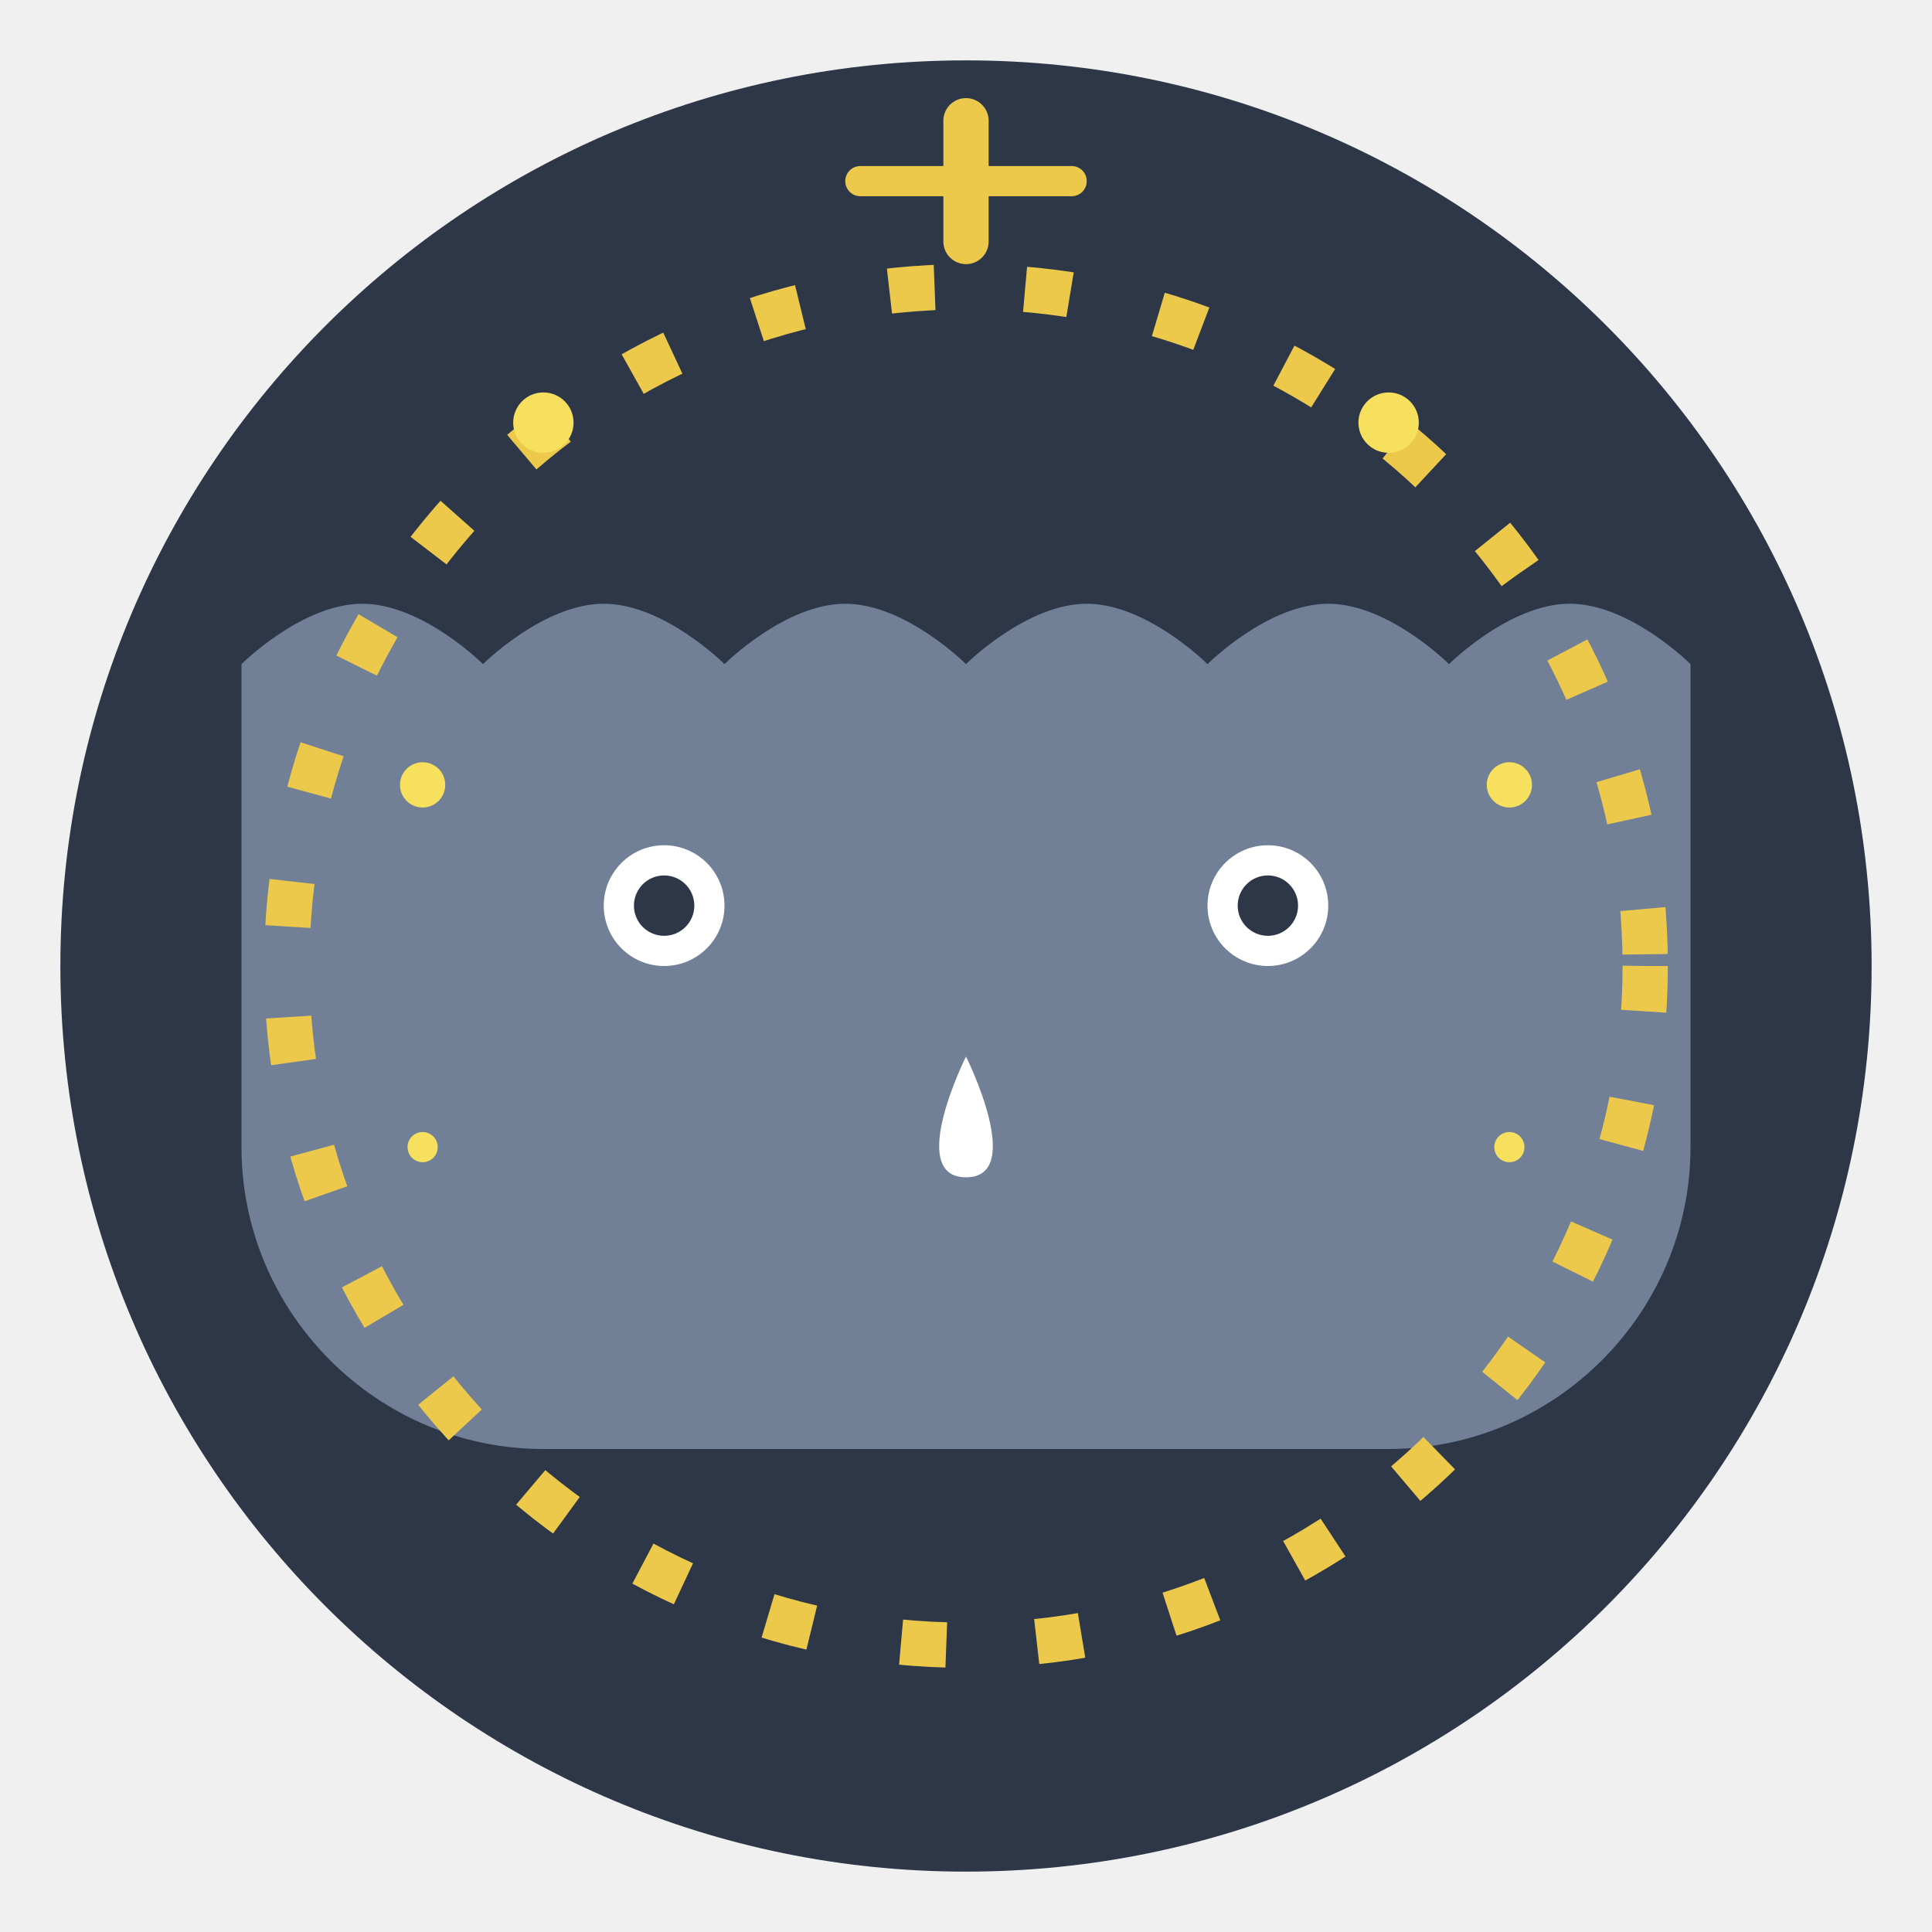
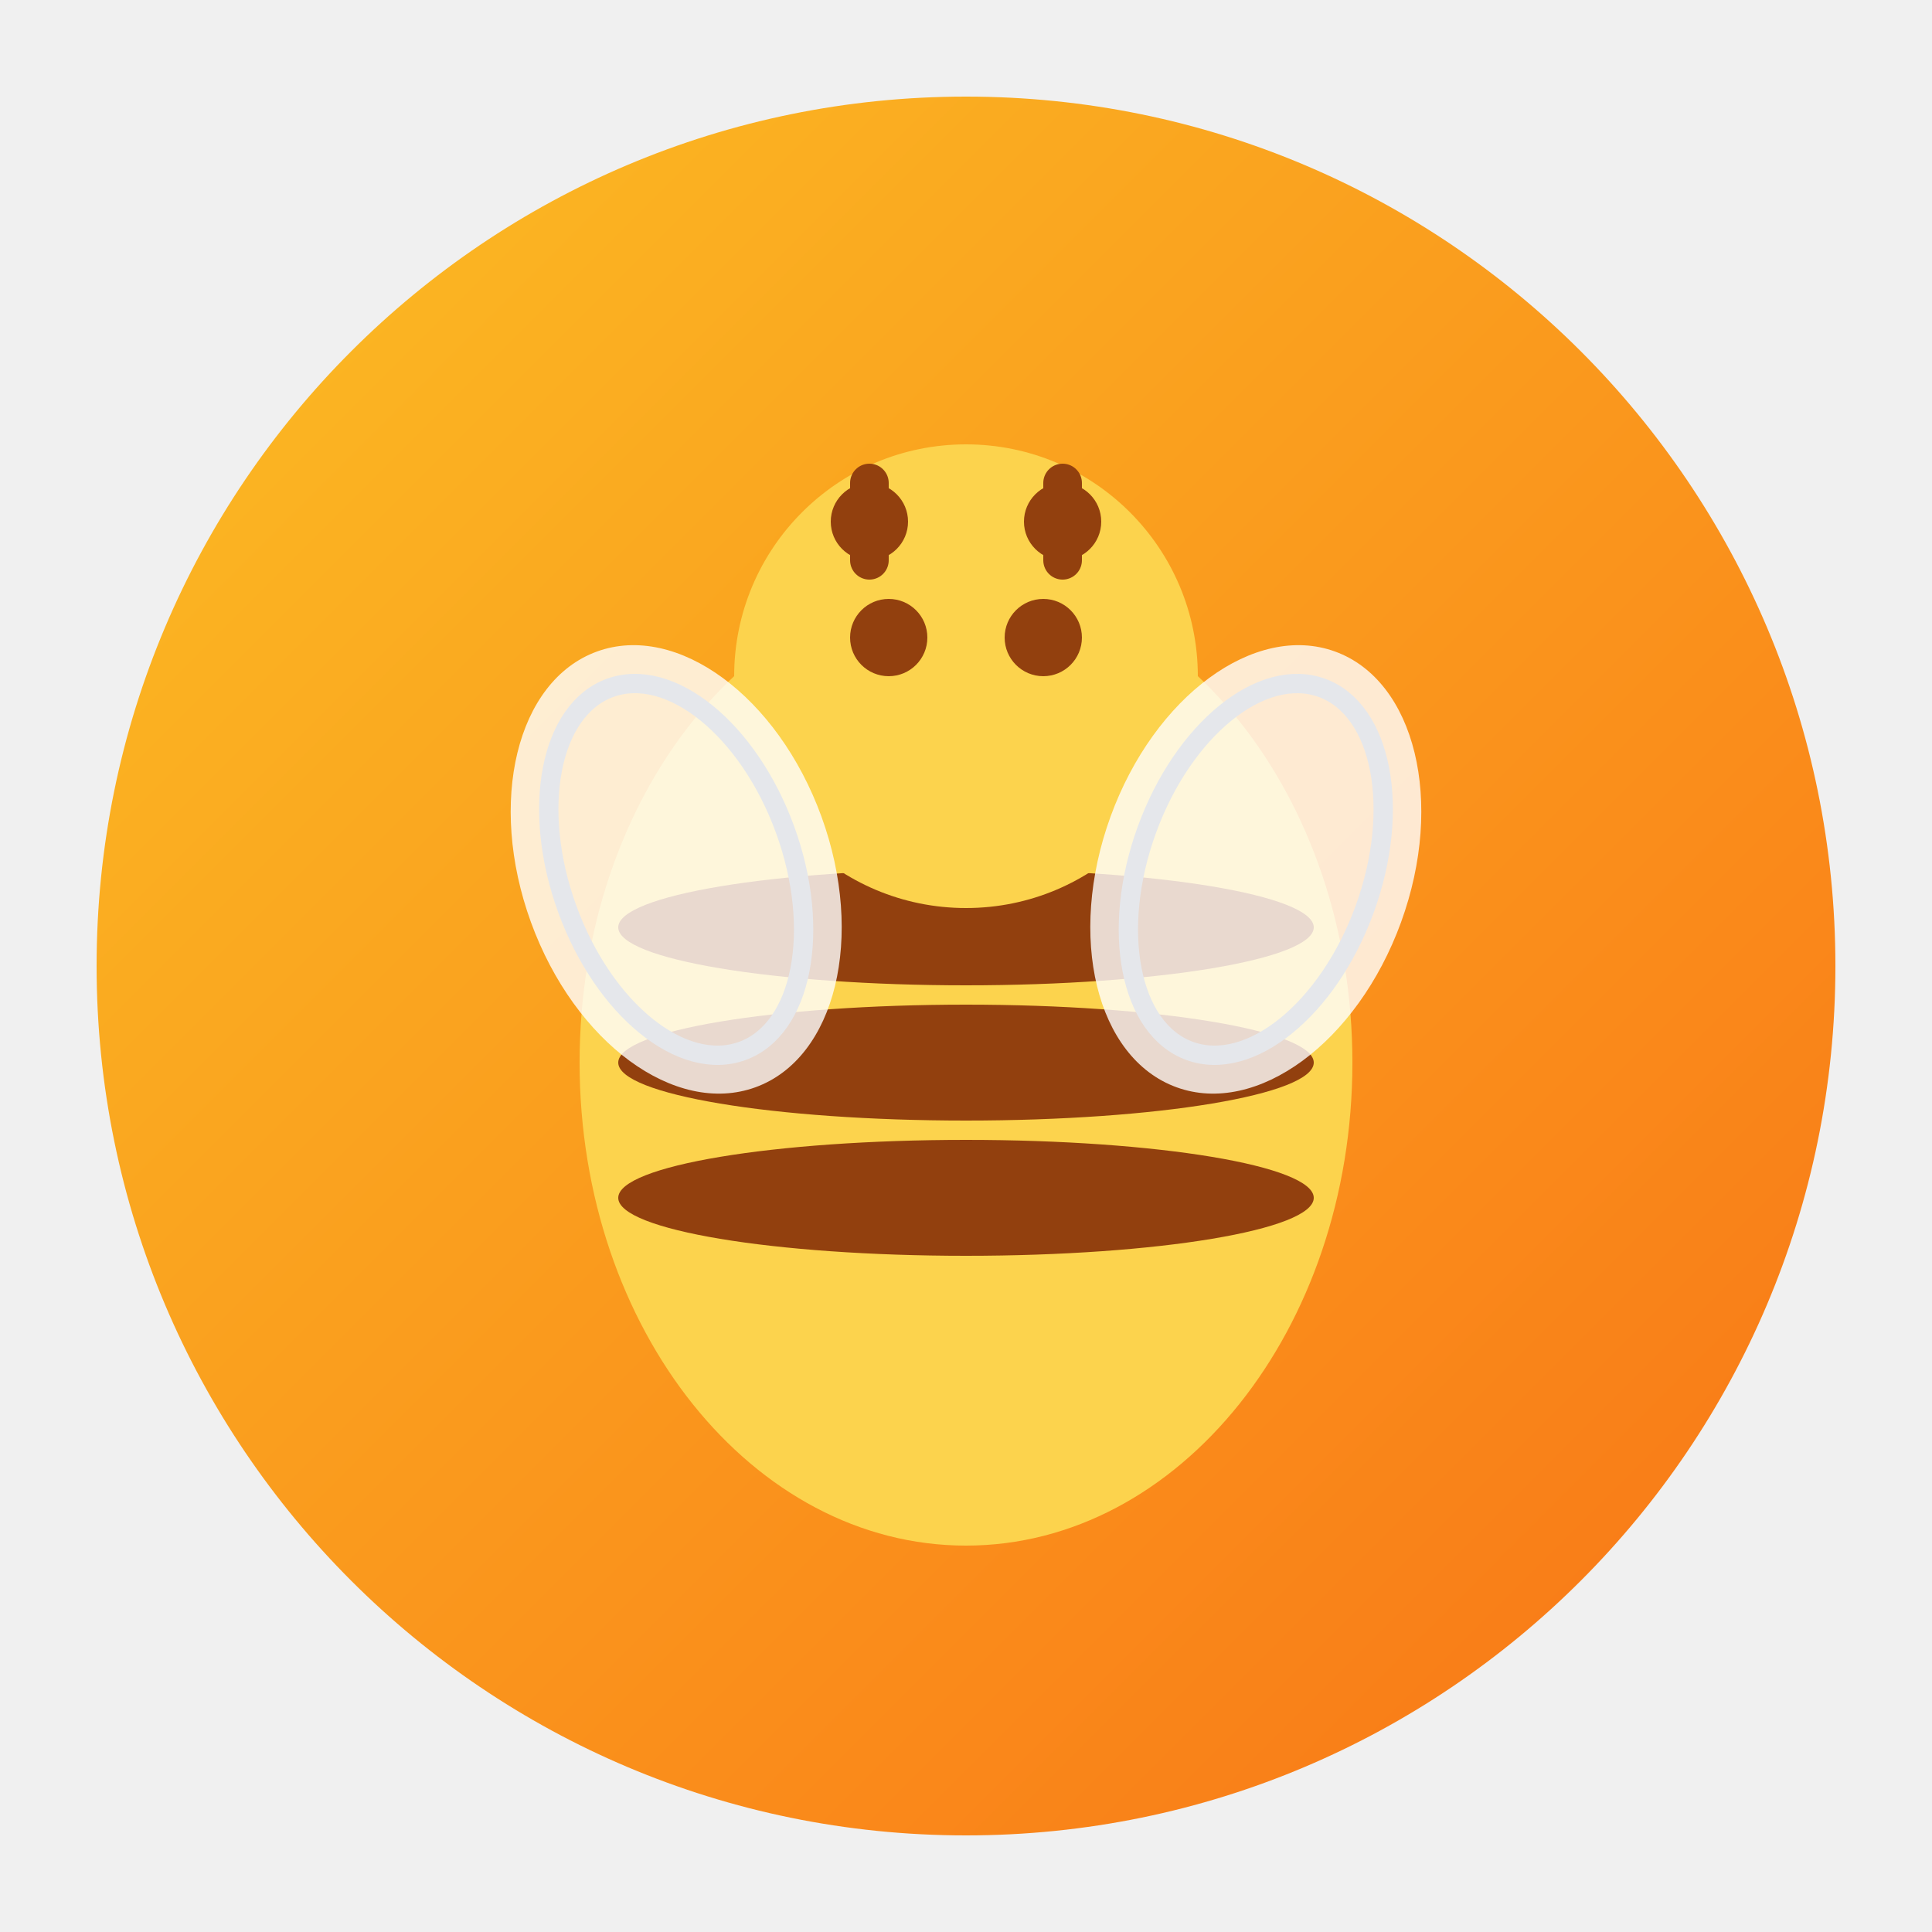
- <svg xmlns="http://www.w3.org/2000/svg" width="512" height="512" viewBox="0 0 512 512" fill="none">
-   <circle cx="256" cy="256" r="240" fill="#2D3748" />
-   <path d="M320 176C320 176 336 160 352 160C368 160 384 176 384 176C384 176 400 160 416 160C432 160 448 176 448 176V304C448 348 412 384 368 384H144C100 384 64 348 64 304V176C64 176 80 160 96 160C112 160 128 176 128 176C128 176 144 160 160 160C176 160 192 176 192 176C192 176 208 160 224 160C240 160 256 176 256 176C256 176 272 160 288 160C304 160 320 176 320 176Z" fill="#718096" />
-   <circle cx="176" cy="240" r="16" fill="white" />
-   <circle cx="336" cy="240" r="16" fill="white" />
-   <circle cx="176" cy="240" r="8" fill="#2D3748" />
-   <circle cx="336" cy="240" r="8" fill="#2D3748" />
-   <path d="M256 280C256 280 240 312 256 312C272 312 256 280 256 280Z" fill="white" />
-   <circle cx="256" cy="256" r="180" stroke="#ECC94B" stroke-width="12" stroke-dasharray="12 24" />
-   <path d="M256 64V32" stroke="#ECC94B" stroke-width="12" stroke-linecap="round" />
-   <path d="M228 48L284 48" stroke="#ECC94B" stroke-width="8" stroke-linecap="round" />
-   <circle cx="144" cy="112" r="8" fill="#F6E05E" />
-   <circle cx="368" cy="112" r="8" fill="#F6E05E" />
-   <circle cx="112" cy="208" r="6" fill="#F6E05E" />
-   <circle cx="400" cy="208" r="6" fill="#F6E05E" />
-   <circle cx="112" cy="304" r="4" fill="#F6E05E" />
-   <circle cx="400" cy="304" r="4" fill="#F6E05E" />
+ <svg xmlns="http://www.w3.org/2000/svg" viewBox="0 0 100 100" width="100" height="100">
+   <defs>
+     <linearGradient id="buzzGradient" x1="0%" y1="0%" x2="100%" y2="100%">
+       <stop offset="0%" style="stop-color:#FBBF24;stop-opacity:1" />
+       <stop offset="100%" style="stop-color:#F97316;stop-opacity:1" />
+     </linearGradient>
+   </defs>
+   <circle cx="50" cy="50" r="45" fill="url(#buzzGradient)" />
+   <ellipse cx="50" cy="55" rx="20" ry="25" fill="#FCD34D" />
+   <ellipse cx="50" cy="48" rx="18" ry="3" fill="#92400E" />
+   <ellipse cx="50" cy="55" rx="18" ry="3" fill="#92400E" />
+   <ellipse cx="50" cy="62" rx="18" ry="3" fill="#92400E" />
+   <circle cx="50" cy="35" r="12" fill="#FCD34D" />
+   <circle cx="45" cy="27" r="2" fill="#92400E" />
+   <circle cx="55" cy="27" r="2" fill="#92400E" />
+   <line x1="45" y1="29" x2="45" y2="25" stroke="#92400E" stroke-width="2" stroke-linecap="round" />
+   <line x1="55" y1="29" x2="55" y2="25" stroke="#92400E" stroke-width="2" stroke-linecap="round" />
+   <circle cx="46" cy="33" r="2" fill="#92400E" />
+   <circle cx="54" cy="33" r="2" fill="#92400E" />
+   <ellipse cx="35" cy="45" rx="8" ry="12" fill="#FFFFFF" fill-opacity="0.8" transform="rotate(-20 35 45)" />
+   <ellipse cx="65" cy="45" rx="8" ry="12" fill="#FFFFFF" fill-opacity="0.8" transform="rotate(20 65 45)" />
+   <ellipse cx="35" cy="45" rx="6" ry="10" fill="none" stroke="#E5E7EB" stroke-width="1" transform="rotate(-20 35 45)" />
+   <ellipse cx="65" cy="45" rx="6" ry="10" fill="none" stroke="#E5E7EB" stroke-width="1" transform="rotate(20 65 45)" />
</svg>
